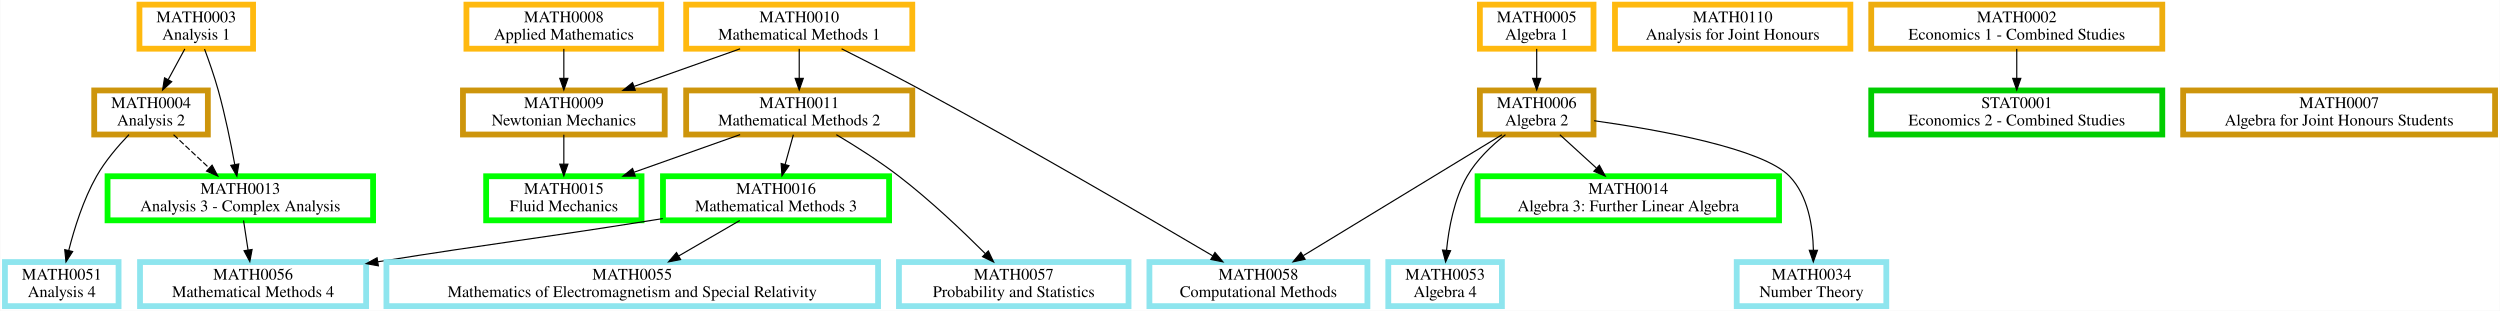
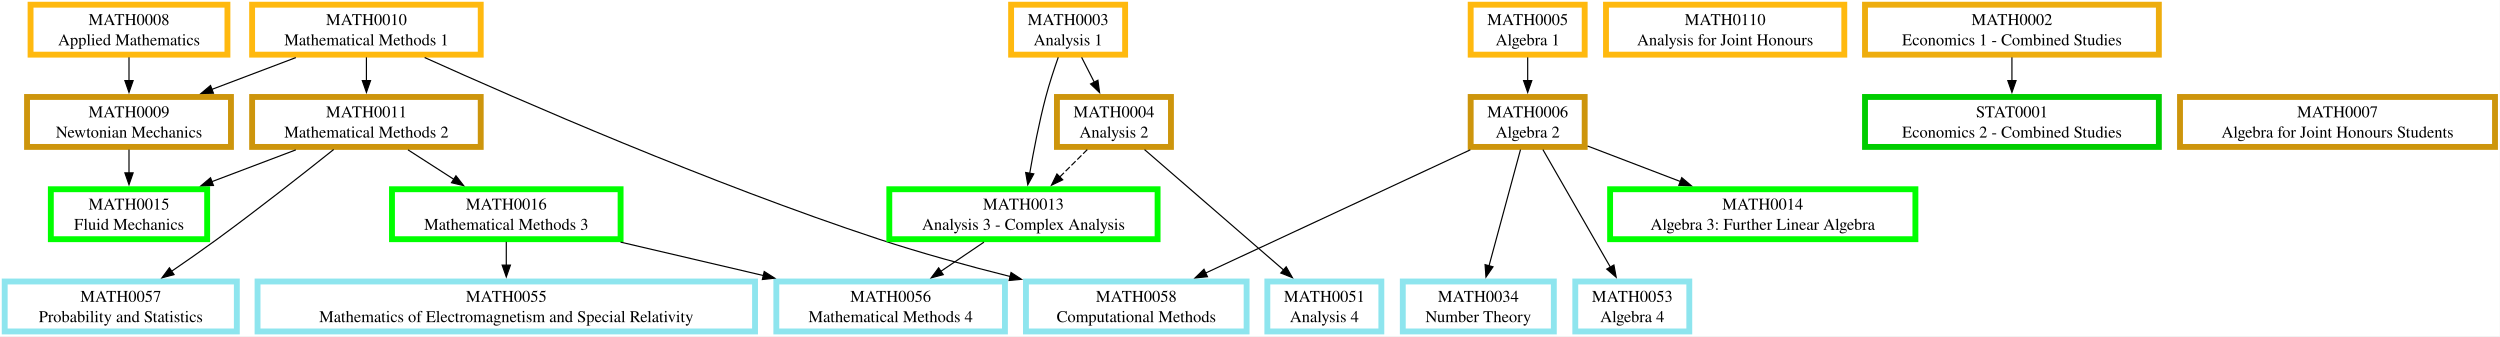
- <svg xmlns="http://www.w3.org/2000/svg" xmlns:xlink="http://www.w3.org/1999/xlink" width="2156pt" height="268pt" viewBox="0.00 0.00 2155.50 268.00">
-   <g id="graph0" class="graph" transform="scale(1 1) rotate(0) translate(4 264)">
-     <polygon fill="white" stroke="transparent" points="-4,4 -4,-264 2151.5,-264 2151.5,4 -4,4" />
+ <svg xmlns="http://www.w3.org/2000/svg" xmlns:xlink="http://www.w3.org/1999/xlink" width="2127pt" height="286pt" viewBox="0.00 0.00 2127.00 286.00">
+   <g id="graph0" class="graph" transform="scale(1 1) rotate(0) translate(4 282)">
+     <polygon fill="white" stroke="none" points="-4,4 -4,-282 2122.75,-282 2122.75,4 -4,4" />
    <g id="node1" class="node">
      <g id="a_node1">
-         <a xlink:href="https://www.ucl.ac.uk/maths/sites/maths/files/math0008.pdf" xlink:title="Year 1, term 1">
-           <polygon fill="white" stroke="#ffb90f" stroke-width="5" points="566,-260 398,-260 398,-222 566,-222 566,-260" />
-           <text text-anchor="middle" x="482" y="-244.8" font-family="Times,serif" font-size="14.00">MATH0008</text>
-           <text text-anchor="middle" x="482" y="-229.8" font-family="Times,serif" font-size="14.00">Applied Mathematics</text>
+         <a xlink:href="https://www.ucl.ac.uk/mathematical-physical-sciences/sites/mathematical_physical_sciences/files/math0010.pdf" xlink:title="Year 1, term 1">
+           <polygon fill="white" stroke="#ffb90f" stroke-width="5" points="405,-278 210.5,-278 210.5,-235.5 405,-235.5 405,-278" />
+           <text xml:space="preserve" text-anchor="middle" x="307.75" y="-260.7" font-family="Times,serif" font-size="14.00">MATH0010</text>
+           <text xml:space="preserve" text-anchor="middle" x="307.75" y="-243.45" font-family="Times,serif" font-size="14.00">Mathematical Methods 1</text>
+         </a>
+       </g>
+     </g>
+     <g id="node7" class="node">
+       <g id="a_node7">
+         <a xlink:href="https://www.ucl.ac.uk/mathematical-physical-sciences/sites/mathematical_physical_sciences/files/math0011_2.pdf" xlink:title="Year 1, term 2">
+           <polygon fill="white" stroke="#cd950c" stroke-width="5" points="405,-199.5 210.5,-199.5 210.5,-157 405,-157 405,-199.5" />
+           <text xml:space="preserve" text-anchor="middle" x="307.75" y="-182.2" font-family="Times,serif" font-size="14.00">MATH0011</text>
+           <text xml:space="preserve" text-anchor="middle" x="307.75" y="-164.95" font-family="Times,serif" font-size="14.00">Mathematical Methods 2</text>
+         </a>
+       </g>
+     </g>
+     <g id="edge1" class="edge">
+       <g id="a_edge1">
+         <a xlink:title="required prerequisite">
+           <path fill="none" stroke="black" d="M307.75,-233.21C307.75,-226.89 307.75,-219.87 307.75,-213.04" />
+           <polygon fill="black" stroke="black" points="311.25,-213.41 307.75,-203.41 304.25,-213.41 311.25,-213.41" />
        </a>
      </g>
    </g>
    <g id="node10" class="node">
      <g id="a_node10">
-         <a xlink:href="https://www.ucl.ac.uk/maths/sites/maths/files/math0009.pdf" xlink:title="Year 1, term 2">
-           <polygon fill="white" stroke="#cd950c" stroke-width="5" points="569,-186 395,-186 395,-148 569,-148 569,-186" />
-           <text text-anchor="middle" x="482" y="-170.8" font-family="Times,serif" font-size="14.00">MATH0009</text>
-           <text text-anchor="middle" x="482" y="-155.8" font-family="Times,serif" font-size="14.00">Newtonian Mechanics</text>
+         <a xlink:href="https://www.ucl.ac.uk/mathematical-physical-sciences/sites/mathematical_physical_sciences/files/math0009.pdf" xlink:title="Year 1, term 2">
+           <polygon fill="white" stroke="#cd950c" stroke-width="5" points="192.5,-199.5 19,-199.5 19,-157 192.5,-157 192.5,-199.5" />
+           <text xml:space="preserve" text-anchor="middle" x="105.75" y="-182.2" font-family="Times,serif" font-size="14.00">MATH0009</text>
+           <text xml:space="preserve" text-anchor="middle" x="105.75" y="-164.95" font-family="Times,serif" font-size="14.00">Newtonian Mechanics</text>
+         </a>
+       </g>
+     </g>
+     <g id="edge5" class="edge">
+       <g id="a_edge5">
+         <a xlink:title="required prerequisite">
+           <path fill="none" stroke="black" d="M247.69,-233C225.2,-224.49 199.45,-214.74 176.11,-205.9" />
+           <polygon fill="black" stroke="black" points="177.59,-202.71 166.99,-202.44 175.11,-209.26 177.59,-202.71" />
+         </a>
+       </g>
+     </g>
+     <g id="node20" class="node">
+       <g id="a_node20">
+         <a xlink:href="https://www.ucl.ac.uk/mathematical-physical-sciences/sites/mathematical_physical_sciences/files/math0058.pdf" xlink:title="Year 2 or 3, term 2">
+           <polygon fill="white" stroke="#8ee5ee" stroke-width="5" points="1056.62,-42.5 868.88,-42.5 868.88,0 1056.62,0 1056.62,-42.5" />
+           <text xml:space="preserve" text-anchor="middle" x="962.75" y="-25.2" font-family="Times,serif" font-size="14.00">MATH0058</text>
+           <text xml:space="preserve" text-anchor="middle" x="962.75" y="-7.95" font-family="Times,serif" font-size="14.00">Computational Methods</text>
+         </a>
+       </g>
+     </g>
+     <g id="edge17" class="edge">
+       <g id="a_edge17">
+         <a xlink:title="required prerequisite">
+           <path fill="none" stroke="black" d="M357.28,-233.05C437.32,-196.96 600.59,-125.75 743.75,-78.5 779.73,-66.63 819.71,-55.71 855.55,-46.72" />
+           <polygon fill="black" stroke="black" points="856.21,-50.16 865.07,-44.35 854.52,-43.37 856.21,-50.16" />
+         </a>
+       </g>
+     </g>
+     <g id="node2" class="node">
+       <g id="a_node2">
+         <a xlink:href="https://www.ucl.ac.uk/mathematical-physical-sciences/sites/mathematical_physical_sciences/files/math0008.pdf" xlink:title="Year 1, term 1">
+           <polygon fill="white" stroke="#ffb90f" stroke-width="5" points="189.5,-278 22,-278 22,-235.5 189.5,-235.5 189.5,-278" />
+           <text xml:space="preserve" text-anchor="middle" x="105.75" y="-260.7" font-family="Times,serif" font-size="14.00">MATH0008</text>
+           <text xml:space="preserve" text-anchor="middle" x="105.75" y="-243.45" font-family="Times,serif" font-size="14.00">Applied Mathematics</text>
        </a>
      </g>
    </g>
    <g id="edge4" class="edge">
      <g id="a_edge4">
        <a xlink:title="required prerequisite">
-           <path fill="none" stroke="black" d="M482,-221.83C482,-214.13 482,-204.97 482,-196.42" />
-           <polygon fill="black" stroke="black" points="485.5,-196.41 482,-186.41 478.5,-196.41 485.5,-196.41" />
-         </a>
-       </g>
-     </g>
-     <g id="node2" class="node">
-       <g id="a_node2">
-         <a xlink:href="https://www.ucl.ac.uk/maths/sites/maths/files/math0003.pdf" xlink:title="Year 1, term 1">
-           <polygon fill="white" stroke="#ffb90f" stroke-width="5" points="214,-260 116,-260 116,-222 214,-222 214,-260" />
-           <text text-anchor="middle" x="165" y="-244.8" font-family="Times,serif" font-size="14.00">MATH0003</text>
-           <text text-anchor="middle" x="165" y="-229.8" font-family="Times,serif" font-size="14.00">Analysis 1</text>
+           <path fill="none" stroke="black" d="M105.75,-233.21C105.75,-226.89 105.75,-219.87 105.75,-213.04" />
+           <polygon fill="black" stroke="black" points="109.25,-213.41 105.75,-203.41 102.25,-213.41 109.25,-213.41" />
+         </a>
+       </g>
+     </g>
+     <g id="node3" class="node">
+       <g id="a_node3">
+         <a xlink:href="https://www.ucl.ac.uk/mathematical-physical-sciences/sites/mathematical_physical_sciences/files/math0003.pdf" xlink:title="Year 1, term 1">
+           <polygon fill="white" stroke="#ffb90f" stroke-width="5" points="953.25,-278 856.25,-278 856.25,-235.5 953.25,-235.5 953.25,-278" />
+           <text xml:space="preserve" text-anchor="middle" x="904.75" y="-260.7" font-family="Times,serif" font-size="14.00">MATH0003</text>
+           <text xml:space="preserve" text-anchor="middle" x="904.75" y="-243.45" font-family="Times,serif" font-size="14.00">Analysis 1</text>
+         </a>
+       </g>
+     </g>
+     <g id="node8" class="node">
+       <g id="a_node8">
+         <a xlink:href="https://www.ucl.ac.uk/mathematical-physical-sciences/sites/mathematical_physical_sciences/files/math0004.pdf" xlink:title="Year 1, term 2">
+           <polygon fill="white" stroke="#cd950c" stroke-width="5" points="992.25,-199.5 895.25,-199.5 895.25,-157 992.25,-157 992.25,-199.5" />
+           <text xml:space="preserve" text-anchor="middle" x="943.75" y="-182.2" font-family="Times,serif" font-size="14.00">MATH0004</text>
+           <text xml:space="preserve" text-anchor="middle" x="943.75" y="-164.95" font-family="Times,serif" font-size="14.00">Analysis 2</text>
+         </a>
+       </g>
+     </g>
+     <g id="edge2" class="edge">
+       <g id="a_edge2">
+         <a xlink:title="required prerequisite">
+           <path fill="none" stroke="black" d="M916.24,-233.21C919.62,-226.58 923.39,-219.18 927.03,-212.04" />
+           <polygon fill="black" stroke="black" points="930.1,-213.74 931.52,-203.24 923.86,-210.56 930.1,-213.74" />
+         </a>
+       </g>
+     </g>
+     <g id="node13" class="node">
+       <g id="a_node13">
+         <a xlink:href="https://www.ucl.ac.uk/mathematical-physical-sciences/sites/mathematical_physical_sciences/files/math0013.pdf" xlink:title="Year 2, term 1">
+           <polygon fill="white" stroke="#00ff00" stroke-width="5" points="980.88,-121 752.62,-121 752.62,-78.5 980.88,-78.5 980.88,-121" />
+           <text xml:space="preserve" text-anchor="middle" x="866.75" y="-103.7" font-family="Times,serif" font-size="14.00">MATH0013</text>
+           <text xml:space="preserve" text-anchor="middle" x="866.75" y="-86.45" font-family="Times,serif" font-size="14.00">Analysis 3 - Complex Analysis</text>
+         </a>
+       </g>
+     </g>
+     <g id="edge8" class="edge">
+       <g id="a_edge8">
+         <a xlink:title="required prerequisite">
+           <path fill="none" stroke="black" d="M896.37,-233.25C892.77,-223.04 888.72,-210.76 885.75,-199.5 880.11,-178.11 875.4,-153.7 872.08,-134.51" />
+           <polygon fill="black" stroke="black" points="875.55,-134.07 870.44,-124.79 868.65,-135.23 875.55,-134.07" />
+         </a>
+       </g>
+     </g>
+     <g id="node4" class="node">
+       <g id="a_node4">
+         <a xlink:href="https://www.ucl.ac.uk/mathematical-physical-sciences/sites/mathematical_physical_sciences/files/math0005.pdf" xlink:title="Year 1, term 1">
+           <polygon fill="white" stroke="#ffb90f" stroke-width="5" points="1344.25,-278 1247.25,-278 1247.25,-235.5 1344.25,-235.5 1344.25,-278" />
+           <text xml:space="preserve" text-anchor="middle" x="1295.75" y="-260.7" font-family="Times,serif" font-size="14.00">MATH0005</text>
+           <text xml:space="preserve" text-anchor="middle" x="1295.75" y="-243.45" font-family="Times,serif" font-size="14.00">Algebra 1</text>
        </a>
      </g>
    </g>
    <g id="node9" class="node">
      <g id="a_node9">
-         <a xlink:href="https://www.ucl.ac.uk/maths/sites/maths/files/math0004.pdf" xlink:title="Year 1, term 2">
-           <polygon fill="white" stroke="#cd950c" stroke-width="5" points="175,-186 77,-186 77,-148 175,-148 175,-186" />
-           <text text-anchor="middle" x="126" y="-170.8" font-family="Times,serif" font-size="14.00">MATH0004</text>
-           <text text-anchor="middle" x="126" y="-155.8" font-family="Times,serif" font-size="14.00">Analysis 2</text>
+         <a xlink:href="https://www.ucl.ac.uk/mathematical-physical-sciences/sites/mathematical_physical_sciences/files/math0006.pdf" xlink:title="Year 1, term 2">
+           <polygon fill="white" stroke="#cd950c" stroke-width="5" points="1344.25,-199.5 1247.25,-199.5 1247.25,-157 1344.25,-157 1344.25,-199.5" />
+           <text xml:space="preserve" text-anchor="middle" x="1295.75" y="-182.2" font-family="Times,serif" font-size="14.00">MATH0006</text>
+           <text xml:space="preserve" text-anchor="middle" x="1295.75" y="-164.95" font-family="Times,serif" font-size="14.00">Algebra 2</text>
        </a>
      </g>
    </g>
    <g id="edge3" class="edge">
      <g id="a_edge3">
        <a xlink:title="required prerequisite">
-           <path fill="none" stroke="black" d="M155.16,-221.83C150.8,-213.79 145.59,-204.17 140.78,-195.29" />
-           <polygon fill="black" stroke="black" points="143.81,-193.54 135.97,-186.41 137.66,-196.87 143.81,-193.54" />
-         </a>
-       </g>
-     </g>
-     <g id="node13" class="node">
-       <g id="a_node13">
-         <a xlink:href="https://www.ucl.ac.uk/maths/sites/maths/files/math0013.pdf" xlink:title="Year 2, term 1">
-           <polygon fill="white" stroke="#00ff00" stroke-width="5" points="317.5,-112 88.5,-112 88.5,-74 317.5,-74 317.5,-112" />
-           <text text-anchor="middle" x="203" y="-96.8" font-family="Times,serif" font-size="14.00">MATH0013</text>
-           <text text-anchor="middle" x="203" y="-81.8" font-family="Times,serif" font-size="14.00">Analysis 3 - Complex Analysis</text>
+           <path fill="none" stroke="black" d="M1295.75,-233.21C1295.75,-226.89 1295.75,-219.87 1295.75,-213.04" />
+           <polygon fill="black" stroke="black" points="1299.25,-213.41 1295.75,-203.41 1292.25,-213.41 1299.25,-213.41" />
+         </a>
+       </g>
+     </g>
+     <g id="node5" class="node">
+       <g id="a_node5">
+         <a xlink:href="https://www.ucl.ac.uk/mathematical-physical-sciences/sites/mathematical_physical_sciences/files/math0110_1.pdf" xlink:title="Year 1, term 1">
+           <polygon fill="white" stroke="#ffb90f" stroke-width="5" points="1565.12,-278 1362.38,-278 1362.38,-235.5 1565.12,-235.5 1565.12,-278" />
+           <text xml:space="preserve" text-anchor="middle" x="1463.75" y="-260.7" font-family="Times,serif" font-size="14.00">MATH0110</text>
+           <text xml:space="preserve" text-anchor="middle" x="1463.75" y="-243.45" font-family="Times,serif" font-size="14.00">Analysis for Joint Honours</text>
+         </a>
+       </g>
+     </g>
+     <g id="node6" class="node">
+       <g id="a_node6">
+         <a xlink:href="https://www.ucl.ac.uk/mathematical-physical-sciences/sites/mathematical_physical_sciences/files/math0002.pdf" xlink:title="Year 1, term 1 and 2">
+           <polygon fill="white" stroke="#eead0e" stroke-width="5" points="1832.75,-278 1582.75,-278 1582.75,-235.5 1832.75,-235.5 1832.75,-278" />
+           <text xml:space="preserve" text-anchor="middle" x="1707.75" y="-260.7" font-family="Times,serif" font-size="14.00">MATH0002</text>
+           <text xml:space="preserve" text-anchor="middle" x="1707.75" y="-243.45" font-family="Times,serif" font-size="14.00">Economics 1 - Combined Studies</text>
+         </a>
+       </g>
+     </g>
+     <g id="node16" class="node">
+       <g id="a_node16">
+         <a xlink:href="https://www.ucl.ac.uk/mathematical-physical-sciences/sites/mathematical_physical_sciences/files/stat0001.pdf" xlink:title="Year 2, term 1 and 2">
+           <polygon fill="white" stroke="#00cd00" stroke-width="5" points="1832.75,-199.5 1582.75,-199.5 1582.75,-157 1832.75,-157 1832.75,-199.5" />
+           <text xml:space="preserve" text-anchor="middle" x="1707.75" y="-182.2" font-family="Times,serif" font-size="14.00">STAT0001</text>
+           <text xml:space="preserve" text-anchor="middle" x="1707.75" y="-164.95" font-family="Times,serif" font-size="14.00">Economics 2 - Combined Studies</text>
+         </a>
+       </g>
+     </g>
+     <g id="edge12" class="edge">
+       <g id="a_edge12">
+         <a xlink:title="required prerequisite">
+           <path fill="none" stroke="black" d="M1707.75,-233.21C1707.75,-226.89 1707.75,-219.87 1707.75,-213.04" />
+           <polygon fill="black" stroke="black" points="1711.25,-213.41 1707.75,-203.41 1704.25,-213.41 1711.25,-213.41" />
+         </a>
+       </g>
+     </g>
+     <g id="node12" class="node">
+       <g id="a_node12">
+         <a xlink:href="https://www.ucl.ac.uk/mathematical-physical-sciences/sites/mathematical_physical_sciences/files/math0015.pdf" xlink:title="Year 2, term 1">
+           <polygon fill="white" stroke="#00ff00" stroke-width="5" points="172.25,-121 39.25,-121 39.25,-78.5 172.25,-78.5 172.25,-121" />
+           <text xml:space="preserve" text-anchor="middle" x="105.75" y="-103.7" font-family="Times,serif" font-size="14.00">MATH0015</text>
+           <text xml:space="preserve" text-anchor="middle" x="105.75" y="-86.45" font-family="Times,serif" font-size="14.00">Fluid Mechanics</text>
+         </a>
+       </g>
+     </g>
+     <g id="edge6" class="edge">
+       <g id="a_edge6">
+         <a xlink:title="required prerequisite">
+           <path fill="none" stroke="black" d="M247.69,-154.5C225.2,-145.99 199.45,-136.24 176.11,-127.4" />
+           <polygon fill="black" stroke="black" points="177.59,-124.21 166.99,-123.94 175.11,-130.76 177.59,-124.21" />
+         </a>
+       </g>
+     </g>
+     <g id="node14" class="node">
+       <g id="a_node14">
+         <a xlink:href="https://www.ucl.ac.uk/mathematical-physical-sciences/sites/mathematical_physical_sciences/files/math0016.pdf" xlink:title="Year 2, term 1">
+           <polygon fill="white" stroke="#00ff00" stroke-width="5" points="524,-121 329.5,-121 329.5,-78.5 524,-78.5 524,-121" />
+           <text xml:space="preserve" text-anchor="middle" x="426.75" y="-103.7" font-family="Times,serif" font-size="14.00">MATH0016</text>
+           <text xml:space="preserve" text-anchor="middle" x="426.75" y="-86.45" font-family="Times,serif" font-size="14.00">Mathematical Methods 3</text>
+         </a>
+       </g>
+     </g>
+     <g id="edge10" class="edge">
+       <g id="a_edge10">
+         <a xlink:title="required prerequisite">
+           <path fill="none" stroke="black" d="M343.13,-154.5C355.36,-146.64 369.23,-137.73 382.1,-129.45" />
+           <polygon fill="black" stroke="black" points="383.92,-132.45 390.44,-124.09 380.13,-126.56 383.92,-132.45" />
+         </a>
+       </g>
+     </g>
+     <g id="node19" class="node">
+       <g id="a_node19">
+         <a xlink:href="https://www.ucl.ac.uk/mathematical-physical-sciences/sites/mathematical_physical_sciences/files/math0057.pdf" xlink:title="Year 2 or 3, term 2">
+           <polygon fill="white" stroke="#8ee5ee" stroke-width="5" points="197.5,-42.5 0,-42.5 0,0 197.5,0 197.5,-42.5" />
+           <text xml:space="preserve" text-anchor="middle" x="98.75" y="-25.2" font-family="Times,serif" font-size="14.00">MATH0057</text>
+           <text xml:space="preserve" text-anchor="middle" x="98.75" y="-7.95" font-family="Times,serif" font-size="14.00">Probability and Statistics</text>
+         </a>
+       </g>
+     </g>
+     <g id="edge16" class="edge">
+       <g id="a_edge16">
+         <a xlink:title="required prerequisite">
+           <path fill="none" stroke="black" d="M279.87,-154.8C254.38,-134.46 215.48,-103.88 180.75,-78.5 168.31,-69.41 154.58,-59.82 141.97,-51.19" />
+           <polygon fill="black" stroke="black" points="144.07,-48.38 133.83,-45.64 140.12,-54.17 144.07,-48.38" />
+         </a>
+       </g>
+     </g>
+     <g id="edge9" class="edge">
+       <g id="a_edge9">
+         <a xlink:title="recommended prerequisite">
+           <path fill="none" stroke="black" stroke-dasharray="5,2" d="M921.06,-154.71C913.61,-147.31 905.2,-138.95 897.27,-131.07" />
+           <polygon fill="black" stroke="black" points="900.17,-129.02 890.61,-124.46 895.24,-133.99 900.17,-129.02" />
+         </a>
+       </g>
+     </g>
+     <g id="node23" class="node">
+       <g id="a_node23">
+         <a xlink:href="https://www.ucl.ac.uk/mathematical-physical-sciences/sites/mathematical_physical_sciences/files/math0051.pdf" xlink:title="Year 2 or 3, term 2">
+           <polygon fill="white" stroke="#8ee5ee" stroke-width="5" points="1171.25,-42.5 1074.25,-42.5 1074.25,0 1171.25,0 1171.25,-42.5" />
+           <text xml:space="preserve" text-anchor="middle" x="1122.75" y="-25.2" font-family="Times,serif" font-size="14.00">MATH0051</text>
+           <text xml:space="preserve" text-anchor="middle" x="1122.75" y="-7.95" font-family="Times,serif" font-size="14.00">Analysis 4</text>
+         </a>
+       </g>
+     </g>
+     <g id="edge21" class="edge">
+       <g id="a_edge21">
+         <a xlink:title="required prerequisite">
+           <path fill="none" stroke="black" d="M969.78,-154.71C1001.06,-127.62 1053.67,-82.07 1088.3,-52.08" />
+           <polygon fill="black" stroke="black" points="1090.28,-55 1095.55,-45.81 1085.7,-49.71 1090.28,-55" />
+         </a>
+       </g>
+     </g>
+     <g id="node15" class="node">
+       <g id="a_node15">
+         <a xlink:href="https://www.ucl.ac.uk/mathematical-physical-sciences/sites/mathematical_physical_sciences/files/math0014.pdf" xlink:title="Year 2, term 1">
+           <polygon fill="white" stroke="#00ff00" stroke-width="5" points="1625.62,-121 1365.88,-121 1365.88,-78.5 1625.62,-78.5 1625.62,-121" />
+           <text xml:space="preserve" text-anchor="middle" x="1495.75" y="-103.7" font-family="Times,serif" font-size="14.00">MATH0014</text>
+           <text xml:space="preserve" text-anchor="middle" x="1495.75" y="-86.45" font-family="Times,serif" font-size="14.00">Algebra 3: Further Linear Algebra</text>
+         </a>
+       </g>
+     </g>
+     <g id="edge11" class="edge">
+       <g id="a_edge11">
+         <a xlink:title="required prerequisite">
+           <path fill="none" stroke="black" d="M1346.74,-157.75C1370.74,-148.57 1399.75,-137.47 1425.78,-127.52" />
+           <polygon fill="black" stroke="black" points="1426.84,-130.86 1434.93,-124.02 1424.34,-124.32 1426.84,-130.86" />
+         </a>
+       </g>
+     </g>
+     <g id="node17" class="node">
+       <g id="a_node17">
+         <a xlink:href="https://www.ucl.ac.uk/mathematical-physical-sciences/sites/mathematical_physical_sciences/files/math0053.pdf" xlink:title="Year 2 or 3, term 2">
+           <polygon fill="white" stroke="#8ee5ee" stroke-width="5" points="1433.25,-42.5 1336.25,-42.5 1336.25,0 1433.25,0 1433.25,-42.5" />
+           <text xml:space="preserve" text-anchor="middle" x="1384.75" y="-25.2" font-family="Times,serif" font-size="14.00">MATH0053</text>
+           <text xml:space="preserve" text-anchor="middle" x="1384.75" y="-7.95" font-family="Times,serif" font-size="14.00">Algebra 4</text>
+         </a>
+       </g>
+     </g>
+     <g id="edge13" class="edge">
+       <g id="a_edge13">
+         <a xlink:title="required prerequisite">
+           <path fill="none" stroke="black" d="M1308.69,-154.71C1323.79,-128.42 1348.86,-84.76 1366.06,-54.79" />
+           <polygon fill="black" stroke="black" points="1369.1,-56.54 1371.04,-46.13 1363.02,-53.06 1369.1,-56.54" />
+         </a>
+       </g>
+     </g>
+     <g id="edge18" class="edge">
+       <g id="a_edge18">
+         <a xlink:title="required prerequisite">
+           <path fill="none" stroke="black" d="M1246.97,-154.55C1187.16,-126.71 1085.86,-79.56 1021.74,-49.71" />
+           <polygon fill="black" stroke="black" points="1023.3,-46.57 1012.76,-45.53 1020.35,-52.92 1023.3,-46.57" />
+         </a>
+       </g>
+     </g>
+     <g id="node22" class="node">
+       <g id="a_node22">
+         <a xlink:href="https://www.ucl.ac.uk/mathematical-physical-sciences/sites/mathematical_physical_sciences/files/math0034.pdf" xlink:title="Year 2 or 3, term 2">
+           <polygon fill="white" stroke="#8ee5ee" stroke-width="5" points="1318,-42.5 1189.5,-42.5 1189.5,0 1318,0 1318,-42.5" />
+           <text xml:space="preserve" text-anchor="middle" x="1253.75" y="-25.2" font-family="Times,serif" font-size="14.00">MATH0034</text>
+           <text xml:space="preserve" text-anchor="middle" x="1253.75" y="-7.95" font-family="Times,serif" font-size="14.00">Number Theory</text>
+         </a>
+       </g>
+     </g>
+     <g id="edge20" class="edge">
+       <g id="a_edge20">
+         <a xlink:title="required prerequisite">
+           <path fill="none" stroke="black" d="M1289.64,-154.71C1282.58,-128.65 1270.89,-85.52 1262.78,-55.58" />
+           <polygon fill="black" stroke="black" points="1266.25,-55.01 1260.26,-46.28 1259.5,-56.84 1266.25,-55.01" />
        </a>
      </g>
    </g>
    <g id="edge7" class="edge">
      <g id="a_edge7">
        <a xlink:title="required prerequisite">
-           <path fill="none" stroke="black" d="M172.13,-221.7C175.99,-211.34 180.65,-198.07 184,-186 189.88,-164.85 194.82,-140.51 198.2,-122.18" />
-           <polygon fill="black" stroke="black" points="201.68,-122.61 200,-112.15 194.79,-121.38 201.68,-122.61" />
-         </a>
-       </g>
-     </g>
-     <g id="node3" class="node">
-       <g id="a_node3">
-         <a xlink:href="https://www.ucl.ac.uk/maths/sites/maths/files/math0005.pdf" xlink:title="Year 1, term 1">
-           <polygon fill="white" stroke="#ffb90f" stroke-width="5" points="1370,-260 1272,-260 1272,-222 1370,-222 1370,-260" />
-           <text text-anchor="middle" x="1321" y="-244.8" font-family="Times,serif" font-size="14.00">MATH0005</text>
-           <text text-anchor="middle" x="1321" y="-229.8" font-family="Times,serif" font-size="14.00">Algebra 1</text>
-         </a>
-       </g>
-     </g>
-     <g id="node8" class="node">
-       <g id="a_node8">
-         <a xlink:href="https://www.ucl.ac.uk/maths/sites/maths/files/math0006.pdf" xlink:title="Year 1, term 2">
-           <polygon fill="white" stroke="#cd950c" stroke-width="5" points="1370,-186 1272,-186 1272,-148 1370,-148 1370,-186" />
-           <text text-anchor="middle" x="1321" y="-170.8" font-family="Times,serif" font-size="14.00">MATH0006</text>
-           <text text-anchor="middle" x="1321" y="-155.8" font-family="Times,serif" font-size="14.00">Algebra 2</text>
-         </a>
-       </g>
-     </g>
-     <g id="edge2" class="edge">
-       <g id="a_edge2">
-         <a xlink:title="required prerequisite">
-           <path fill="none" stroke="black" d="M1321,-221.83C1321,-214.13 1321,-204.97 1321,-196.42" />
-           <polygon fill="black" stroke="black" points="1324.5,-196.41 1321,-186.41 1317.5,-196.41 1324.5,-196.41" />
-         </a>
-       </g>
-     </g>
-     <g id="node4" class="node">
-       <g id="a_node4">
-         <a xlink:href="https://www.ucl.ac.uk/maths/sites/maths/files/math0110_1.pdf" xlink:title="Year 1, term 1">
-           <polygon fill="white" stroke="#ffb90f" stroke-width="5" points="1591.5,-260 1388.5,-260 1388.5,-222 1591.5,-222 1591.5,-260" />
-           <text text-anchor="middle" x="1490" y="-244.8" font-family="Times,serif" font-size="14.00">MATH0110</text>
-           <text text-anchor="middle" x="1490" y="-229.8" font-family="Times,serif" font-size="14.00">Analysis for Joint Honours</text>
-         </a>
-       </g>
-     </g>
-     <g id="node5" class="node">
-       <g id="a_node5">
-         <a xlink:href="https://www.ucl.ac.uk/maths/sites/maths/files/math0010.pdf" xlink:title="Year 1, term 1">
-           <polygon fill="white" stroke="#ffb90f" stroke-width="5" points="782.5,-260 587.5,-260 587.5,-222 782.5,-222 782.5,-260" />
-           <text text-anchor="middle" x="685" y="-244.8" font-family="Times,serif" font-size="14.00">MATH0010</text>
-           <text text-anchor="middle" x="685" y="-229.8" font-family="Times,serif" font-size="14.00">Mathematical Methods 1</text>
-         </a>
-       </g>
-     </g>
-     <g id="node7" class="node">
-       <g id="a_node7">
-         <a xlink:href="https://www.ucl.ac.uk/maths/sites/maths/files/math0011_2.pdf" xlink:title="Year 1, term 2">
-           <polygon fill="white" stroke="#cd950c" stroke-width="5" points="782.5,-186 587.5,-186 587.5,-148 782.5,-148 782.5,-186" />
-           <text text-anchor="middle" x="685" y="-170.8" font-family="Times,serif" font-size="14.00">MATH0011</text>
-           <text text-anchor="middle" x="685" y="-155.8" font-family="Times,serif" font-size="14.00">Mathematical Methods 2</text>
-         </a>
-       </g>
-     </g>
-     <g id="edge1" class="edge">
-       <g id="a_edge1">
-         <a xlink:title="required prerequisite">
-           <path fill="none" stroke="black" d="M685,-221.83C685,-214.13 685,-204.97 685,-196.42" />
-           <polygon fill="black" stroke="black" points="688.5,-196.41 685,-186.41 681.5,-196.41 688.5,-196.41" />
-         </a>
-       </g>
-     </g>
-     <g id="edge5" class="edge">
-       <g id="a_edge5">
-         <a xlink:title="required prerequisite">
-           <path fill="none" stroke="black" d="M634.04,-221.92C606.29,-212.08 571.77,-199.84 542.64,-189.51" />
-           <polygon fill="black" stroke="black" points="543.58,-186.13 532.98,-186.08 541.24,-192.72 543.58,-186.13" />
-         </a>
-       </g>
-     </g>
-     <g id="node23" class="node">
-       <g id="a_node23">
-         <a xlink:href="https://www.ucl.ac.uk/maths/sites/maths/files/math0058.pdf" xlink:title="Year 2 or 3, term 2">
-           <polygon fill="white" stroke="#8ee5ee" stroke-width="5" points="1175,-38 987,-38 987,0 1175,0 1175,-38" />
-           <text text-anchor="middle" x="1081" y="-22.8" font-family="Times,serif" font-size="14.00">MATH0058</text>
-           <text text-anchor="middle" x="1081" y="-7.8" font-family="Times,serif" font-size="14.00">Computational Methods</text>
-         </a>
-       </g>
-     </g>
-     <g id="edge20" class="edge">
-       <g id="a_edge20">
-         <a xlink:title="required prerequisite">
-           <path fill="none" stroke="black" d="M721.53,-221.94C742.07,-211.65 768.11,-198.37 791,-186 881.64,-137.01 986.1,-76.09 1041.58,-43.38" />
-           <polygon fill="black" stroke="black" points="1043.54,-46.28 1050.37,-38.19 1039.98,-40.26 1043.54,-46.28" />
-         </a>
-       </g>
-     </g>
-     <g id="node6" class="node">
-       <g id="a_node6">
-         <a xlink:href="https://www.ucl.ac.uk/maths/sites/maths/files/math0002.pdf" xlink:title="Year 1, term 1 and 2">
-           <polygon fill="white" stroke="#eead0e" stroke-width="5" points="1860.5,-260 1609.5,-260 1609.5,-222 1860.5,-222 1860.5,-260" />
-           <text text-anchor="middle" x="1735" y="-244.8" font-family="Times,serif" font-size="14.00">MATH0002</text>
-           <text text-anchor="middle" x="1735" y="-229.8" font-family="Times,serif" font-size="14.00">Economics 1 - Combined Studies</text>
-         </a>
-       </g>
-     </g>
-     <g id="node16" class="node">
-       <g id="a_node16">
-         <a xlink:href="https://www.ucl.ac.uk/maths/sites/maths/files/stat0001.pdf" xlink:title="Year 2, term 1 and 2">
-           <polygon fill="white" stroke="#00cd00" stroke-width="5" points="1860.5,-186 1609.5,-186 1609.5,-148 1860.5,-148 1860.5,-186" />
-           <text text-anchor="middle" x="1735" y="-170.8" font-family="Times,serif" font-size="14.00">STAT0001</text>
-           <text text-anchor="middle" x="1735" y="-155.8" font-family="Times,serif" font-size="14.00">Economics 2 - Combined Studies</text>
-         </a>
-       </g>
-     </g>
-     <g id="edge12" class="edge">
-       <g id="a_edge12">
-         <a xlink:title="required prerequisite">
-           <path fill="none" stroke="black" d="M1735,-221.83C1735,-214.13 1735,-204.97 1735,-196.42" />
-           <polygon fill="black" stroke="black" points="1738.5,-196.41 1735,-186.41 1731.5,-196.41 1738.5,-196.41" />
-         </a>
-       </g>
-     </g>
-     <g id="node12" class="node">
-       <g id="a_node12">
-         <a xlink:href="https://www.ucl.ac.uk/maths/sites/maths/files/math0016.pdf" xlink:title="Year 2, term 1">
-           <polygon fill="white" stroke="#00ff00" stroke-width="5" points="762.5,-112 567.5,-112 567.5,-74 762.5,-74 762.5,-112" />
-           <text text-anchor="middle" x="665" y="-96.8" font-family="Times,serif" font-size="14.00">MATH0016</text>
-           <text text-anchor="middle" x="665" y="-81.8" font-family="Times,serif" font-size="14.00">Mathematical Methods 3</text>
-         </a>
-       </g>
-     </g>
-     <g id="edge6" class="edge">
-       <g id="a_edge6">
-         <a xlink:title="required prerequisite">
-           <path fill="none" stroke="black" d="M679.95,-147.83C677.79,-140.05 675.21,-130.77 672.82,-122.13" />
-           <polygon fill="black" stroke="black" points="676.16,-121.11 670.11,-112.41 669.42,-122.99 676.16,-121.11" />
-         </a>
-       </g>
-     </g>
-     <g id="node15" class="node">
-       <g id="a_node15">
-         <a xlink:href="https://www.ucl.ac.uk/maths/sites/maths/files/math0015.pdf" xlink:title="Year 2, term 1">
-           <polygon fill="white" stroke="#00ff00" stroke-width="5" points="549,-112 415,-112 415,-74 549,-74 549,-112" />
-           <text text-anchor="middle" x="482" y="-96.8" font-family="Times,serif" font-size="14.00">MATH0015</text>
-           <text text-anchor="middle" x="482" y="-81.8" font-family="Times,serif" font-size="14.00">Fluid Mechanics</text>
-         </a>
-       </g>
-     </g>
-     <g id="edge10" class="edge">
-       <g id="a_edge10">
-         <a xlink:title="required prerequisite">
-           <path fill="none" stroke="black" d="M634.04,-147.92C606.29,-138.08 571.77,-125.84 542.64,-115.51" />
-           <polygon fill="black" stroke="black" points="543.58,-112.13 532.98,-112.08 541.24,-118.72 543.58,-112.13" />
-         </a>
-       </g>
-     </g>
-     <g id="node20" class="node">
-       <g id="a_node20">
-         <a xlink:href="https://www.ucl.ac.uk/maths/sites/maths/files/math0057.pdf" xlink:title="Year 2 or 3, term 2">
-           <polygon fill="white" stroke="#8ee5ee" stroke-width="5" points="969,-38 771,-38 771,0 969,0 969,-38" />
-           <text text-anchor="middle" x="870" y="-22.8" font-family="Times,serif" font-size="14.00">MATH0057</text>
-           <text text-anchor="middle" x="870" y="-7.8" font-family="Times,serif" font-size="14.00">Probability and Statistics</text>
-         </a>
-       </g>
-     </g>
-     <g id="edge17" class="edge">
-       <g id="a_edge17">
-         <a xlink:title="required prerequisite">
-           <path fill="none" stroke="black" d="M717,-147.87C733.61,-137.98 753.94,-125.1 771,-112 797.95,-91.31 826.08,-64.6 845.44,-45.29" />
-           <polygon fill="black" stroke="black" points="848.09,-47.59 852.66,-38.03 843.13,-42.65 848.09,-47.59" />
-         </a>
-       </g>
-     </g>
-     <g id="node14" class="node">
-       <g id="a_node14">
-         <a xlink:href="https://www.ucl.ac.uk/maths/sites/maths/files/math0014.pdf" xlink:title="Year 2, term 1">
-           <polygon fill="white" stroke="#00ff00" stroke-width="5" points="1530,-112 1270,-112 1270,-74 1530,-74 1530,-112" />
-           <text text-anchor="middle" x="1400" y="-96.8" font-family="Times,serif" font-size="14.00">MATH0014</text>
-           <text text-anchor="middle" x="1400" y="-81.8" font-family="Times,serif" font-size="14.00">Algebra 3: Further Linear Algebra</text>
-         </a>
-       </g>
-     </g>
-     <g id="edge9" class="edge">
-       <g id="a_edge9">
-         <a xlink:title="required prerequisite">
-           <path fill="none" stroke="black" d="M1340.94,-147.83C1350.48,-139.13 1362.06,-128.58 1372.43,-119.13" />
-           <polygon fill="black" stroke="black" points="1375.04,-121.49 1380.07,-112.16 1370.32,-116.31 1375.04,-121.49" />
+           <path fill="none" stroke="black" d="M105.75,-154.71C105.75,-148.39 105.75,-141.37 105.75,-134.54" />
+           <polygon fill="black" stroke="black" points="109.25,-134.91 105.75,-124.91 102.25,-134.91 109.25,-134.91" />
+         </a>
+       </g>
+     </g>
+     <g id="node11" class="node">
+       <g id="a_node11">
+         <a xlink:href="https://www.ucl.ac.uk/mathematical-physical-sciences/sites/mathematical_physical_sciences/files/math0007.pdf" xlink:title="Year 1, term 2">
+           <polygon fill="white" stroke="#cd950c" stroke-width="5" points="2118.75,-199.5 1850.75,-199.5 1850.75,-157 2118.75,-157 2118.75,-199.5" />
+           <text xml:space="preserve" text-anchor="middle" x="1984.75" y="-182.2" font-family="Times,serif" font-size="14.00">MATH0007</text>
+           <text xml:space="preserve" text-anchor="middle" x="1984.75" y="-164.95" font-family="Times,serif" font-size="14.00">Algebra for Joint Honours Students</text>
        </a>
      </g>
    </g>
    <g id="node18" class="node">
      <g id="a_node18">
-         <a xlink:href="https://www.ucl.ac.uk/maths/sites/maths/files/math0053.pdf" xlink:title="Year 2 or 3, term 2">
-           <polygon fill="white" stroke="#8ee5ee" stroke-width="5" points="1291,-38 1193,-38 1193,0 1291,0 1291,-38" />
-           <text text-anchor="middle" x="1242" y="-22.8" font-family="Times,serif" font-size="14.00">MATH0053</text>
-           <text text-anchor="middle" x="1242" y="-7.8" font-family="Times,serif" font-size="14.00">Algebra 4</text>
+         <a xlink:href="https://www.ucl.ac.uk/mathematical-physical-sciences/sites/mathematical_physical_sciences/files/math0056.pdf" xlink:title="Year 2 or 3, term 2">
+           <polygon fill="white" stroke="#8ee5ee" stroke-width="5" points="851,-42.5 656.5,-42.5 656.5,0 851,0 851,-42.5" />
+           <text xml:space="preserve" text-anchor="middle" x="753.75" y="-25.2" font-family="Times,serif" font-size="14.00">MATH0056</text>
+           <text xml:space="preserve" text-anchor="middle" x="753.75" y="-7.95" font-family="Times,serif" font-size="14.00">Mathematical Methods 4</text>
+         </a>
+       </g>
+     </g>
+     <g id="edge14" class="edge">
+       <g id="a_edge14">
+         <a xlink:title="required prerequisite">
+           <path fill="none" stroke="black" d="M833.15,-76C821.65,-68.22 808.63,-59.4 796.51,-51.2" />
+           <polygon fill="black" stroke="black" points="798.52,-48.33 788.28,-45.62 794.6,-54.13 798.52,-48.33" />
        </a>
      </g>
    </g>
    <g id="edge15" class="edge">
      <g id="a_edge15">
        <a xlink:title="required prerequisite">
-           <path fill="none" stroke="black" d="M1294.05,-147.87C1282.17,-138.51 1269.09,-126.1 1261,-112 1249.82,-92.51 1245.17,-67.37 1243.26,-48.29" />
-           <polygon fill="black" stroke="black" points="1246.73,-47.8 1242.44,-38.12 1239.76,-48.37 1246.73,-47.8" />
-         </a>
-       </g>
-     </g>
-     <g id="node19" class="node">
-       <g id="a_node19">
-         <a xlink:href="https://www.ucl.ac.uk/maths/sites/maths/files/math0034.pdf" xlink:title="Year 2 or 3, term 2">
-           <polygon fill="white" stroke="#8ee5ee" stroke-width="5" points="1622.5,-38 1493.5,-38 1493.5,0 1622.5,0 1622.5,-38" />
-           <text text-anchor="middle" x="1558" y="-22.8" font-family="Times,serif" font-size="14.00">MATH0034</text>
-           <text text-anchor="middle" x="1558" y="-7.8" font-family="Times,serif" font-size="14.00">Number Theory</text>
-         </a>
-       </g>
-     </g>
-     <g id="edge16" class="edge">
-       <g id="a_edge16">
-         <a xlink:title="required prerequisite">
-           <path fill="none" stroke="black" d="M1370.5,-159.9C1427.43,-151.86 1516.03,-135.89 1539,-112 1555.1,-95.26 1559.17,-68.67 1559.61,-48.38" />
-           <polygon fill="black" stroke="black" points="1563.1,-48.12 1559.54,-38.14 1556.1,-48.16 1563.1,-48.12" />
-         </a>
-       </g>
-     </g>
-     <g id="edge21" class="edge">
-       <g id="a_edge21">
-         <a xlink:title="required prerequisite">
-           <path fill="none" stroke="black" d="M1291.09,-147.8C1247.77,-121.45 1167.52,-72.63 1119.73,-43.56" />
-           <polygon fill="black" stroke="black" points="1121.27,-40.4 1110.91,-38.2 1117.63,-46.38 1121.27,-40.4" />
-         </a>
-       </g>
-     </g>
-     <g id="edge8" class="edge">
-       <g id="a_edge8">
-         <a xlink:title="recommended prerequisite">
-           <path fill="none" stroke="black" stroke-dasharray="5,2" d="M145.43,-147.83C154.73,-139.13 166.02,-128.58 176.13,-119.13" />
-           <polygon fill="black" stroke="black" points="178.66,-121.55 183.58,-112.16 173.88,-116.44 178.66,-121.55" />
-         </a>
-       </g>
-     </g>
-     <g id="node22" class="node">
-       <g id="a_node22">
-         <a xlink:href="https://www.ucl.ac.uk/maths/sites/maths/files/math0051.pdf" xlink:title="Year 2 or 3, term 2">
-           <polygon fill="white" stroke="#8ee5ee" stroke-width="5" points="98,-38 0,-38 0,0 98,0 98,-38" />
-           <text text-anchor="middle" x="49" y="-22.8" font-family="Times,serif" font-size="14.00">MATH0051</text>
-           <text text-anchor="middle" x="49" y="-7.8" font-family="Times,serif" font-size="14.00">Analysis 4</text>
+           <path fill="none" stroke="black" d="M523.98,-76C562.18,-67.07 606.2,-56.77 645.42,-47.59" />
+           <polygon fill="black" stroke="black" points="646.2,-51 655.14,-45.32 644.61,-44.19 646.2,-51" />
+         </a>
+       </g>
+     </g>
+     <g id="node21" class="node">
+       <g id="a_node21">
+         <a xlink:href="https://www.ucl.ac.uk/mathematical-physical-sciences/sites/mathematical_physical_sciences/files/math0055_3.pdf" xlink:title="Year 2 or 3, term 2">
+           <polygon fill="white" stroke="#8ee5ee" stroke-width="5" points="638.38,-42.5 215.12,-42.5 215.12,0 638.38,0 638.38,-42.5" />
+           <text xml:space="preserve" text-anchor="middle" x="426.75" y="-25.2" font-family="Times,serif" font-size="14.00">MATH0055</text>
+           <text xml:space="preserve" text-anchor="middle" x="426.75" y="-7.95" font-family="Times,serif" font-size="14.00">Mathematics of Electromagnetism and Special Relativity</text>
        </a>
      </g>
    </g>
    <g id="edge19" class="edge">
      <g id="a_edge19">
        <a xlink:title="required prerequisite">
-           <path fill="none" stroke="black" d="M107,-147.95C97.5,-138.07 86.48,-125.19 79,-112 67.61,-91.9 59.8,-66.84 55.01,-47.96" />
-           <polygon fill="black" stroke="black" points="58.4,-47.08 52.65,-38.17 51.59,-48.71 58.4,-47.08" />
-         </a>
-       </g>
-     </g>
-     <g id="edge11" class="edge">
-       <g id="a_edge11">
-         <a xlink:title="required prerequisite">
-           <path fill="none" stroke="black" d="M482,-147.83C482,-140.13 482,-130.97 482,-122.42" />
-           <polygon fill="black" stroke="black" points="485.5,-122.41 482,-112.41 478.5,-122.41 485.5,-122.41" />
-         </a>
-       </g>
-     </g>
-     <g id="node11" class="node">
-       <g id="a_node11">
-         <a xlink:href="https://www.ucl.ac.uk/maths/sites/maths/files/math0007.pdf" xlink:title="Year 1, term 2">
-           <polygon fill="white" stroke="#cd950c" stroke-width="5" points="2147.5,-186 1878.5,-186 1878.5,-148 2147.5,-148 2147.5,-186" />
-           <text text-anchor="middle" x="2013" y="-170.8" font-family="Times,serif" font-size="14.00">MATH0007</text>
-           <text text-anchor="middle" x="2013" y="-155.8" font-family="Times,serif" font-size="14.00">Algebra for Joint Honours Students</text>
-         </a>
-       </g>
-     </g>
-     <g id="node17" class="node">
-       <g id="a_node17">
-         <a xlink:href="https://www.ucl.ac.uk/maths/sites/maths/files/math0056.pdf" xlink:title="Year 2 or 3, term 2">
-           <polygon fill="white" stroke="#8ee5ee" stroke-width="5" points="311.5,-38 116.5,-38 116.5,0 311.5,0 311.5,-38" />
-           <text text-anchor="middle" x="214" y="-22.8" font-family="Times,serif" font-size="14.00">MATH0056</text>
-           <text text-anchor="middle" x="214" y="-7.8" font-family="Times,serif" font-size="14.00">Mathematical Methods 4</text>
-         </a>
-       </g>
-     </g>
-     <g id="edge14" class="edge">
-       <g id="a_edge14">
-         <a xlink:title="required prerequisite">
-           <path fill="none" stroke="black" d="M567.34,-75.5C564.19,-74.99 561.07,-74.49 558,-74 455.56,-57.64 427.32,-55.1 321.72,-38.26" />
-           <polygon fill="black" stroke="black" points="322.03,-34.77 311.6,-36.64 320.92,-41.68 322.03,-34.77" />
-         </a>
-       </g>
-     </g>
-     <g id="node21" class="node">
-       <g id="a_node21">
-         <a xlink:href="https://www.ucl.ac.uk/maths/sites/maths/files/math0055_3.pdf" xlink:title="Year 2 or 3, term 2">
-           <polygon fill="white" stroke="#8ee5ee" stroke-width="5" points="753,-38 329,-38 329,0 753,0 753,-38" />
-           <text text-anchor="middle" x="541" y="-22.8" font-family="Times,serif" font-size="14.00">MATH0055</text>
-           <text text-anchor="middle" x="541" y="-7.8" font-family="Times,serif" font-size="14.00">Mathematics of Electromagnetism and Special Relativity</text>
-         </a>
-       </g>
-     </g>
-     <g id="edge18" class="edge">
-       <g id="a_edge18">
-         <a xlink:title="required prerequisite">
-           <path fill="none" stroke="black" d="M633.71,-73.83C617.7,-64.54 598.04,-53.12 580.95,-43.2" />
-           <polygon fill="black" stroke="black" points="582.69,-40.16 572.28,-38.16 579.17,-46.21 582.69,-40.16" />
-         </a>
-       </g>
-     </g>
-     <g id="edge13" class="edge">
-       <g id="a_edge13">
-         <a xlink:title="required prerequisite">
-           <path fill="none" stroke="black" d="M205.78,-73.83C206.95,-66.13 208.35,-56.97 209.66,-48.42" />
-           <polygon fill="black" stroke="black" points="213.14,-48.83 211.19,-38.41 206.22,-47.77 213.14,-48.83" />
+           <path fill="none" stroke="black" d="M426.75,-76.21C426.75,-69.89 426.75,-62.87 426.75,-56.04" />
+           <polygon fill="black" stroke="black" points="430.25,-56.41 426.75,-46.41 423.25,-56.41 430.25,-56.41" />
        </a>
      </g>
    </g>
  </g>
</svg>
